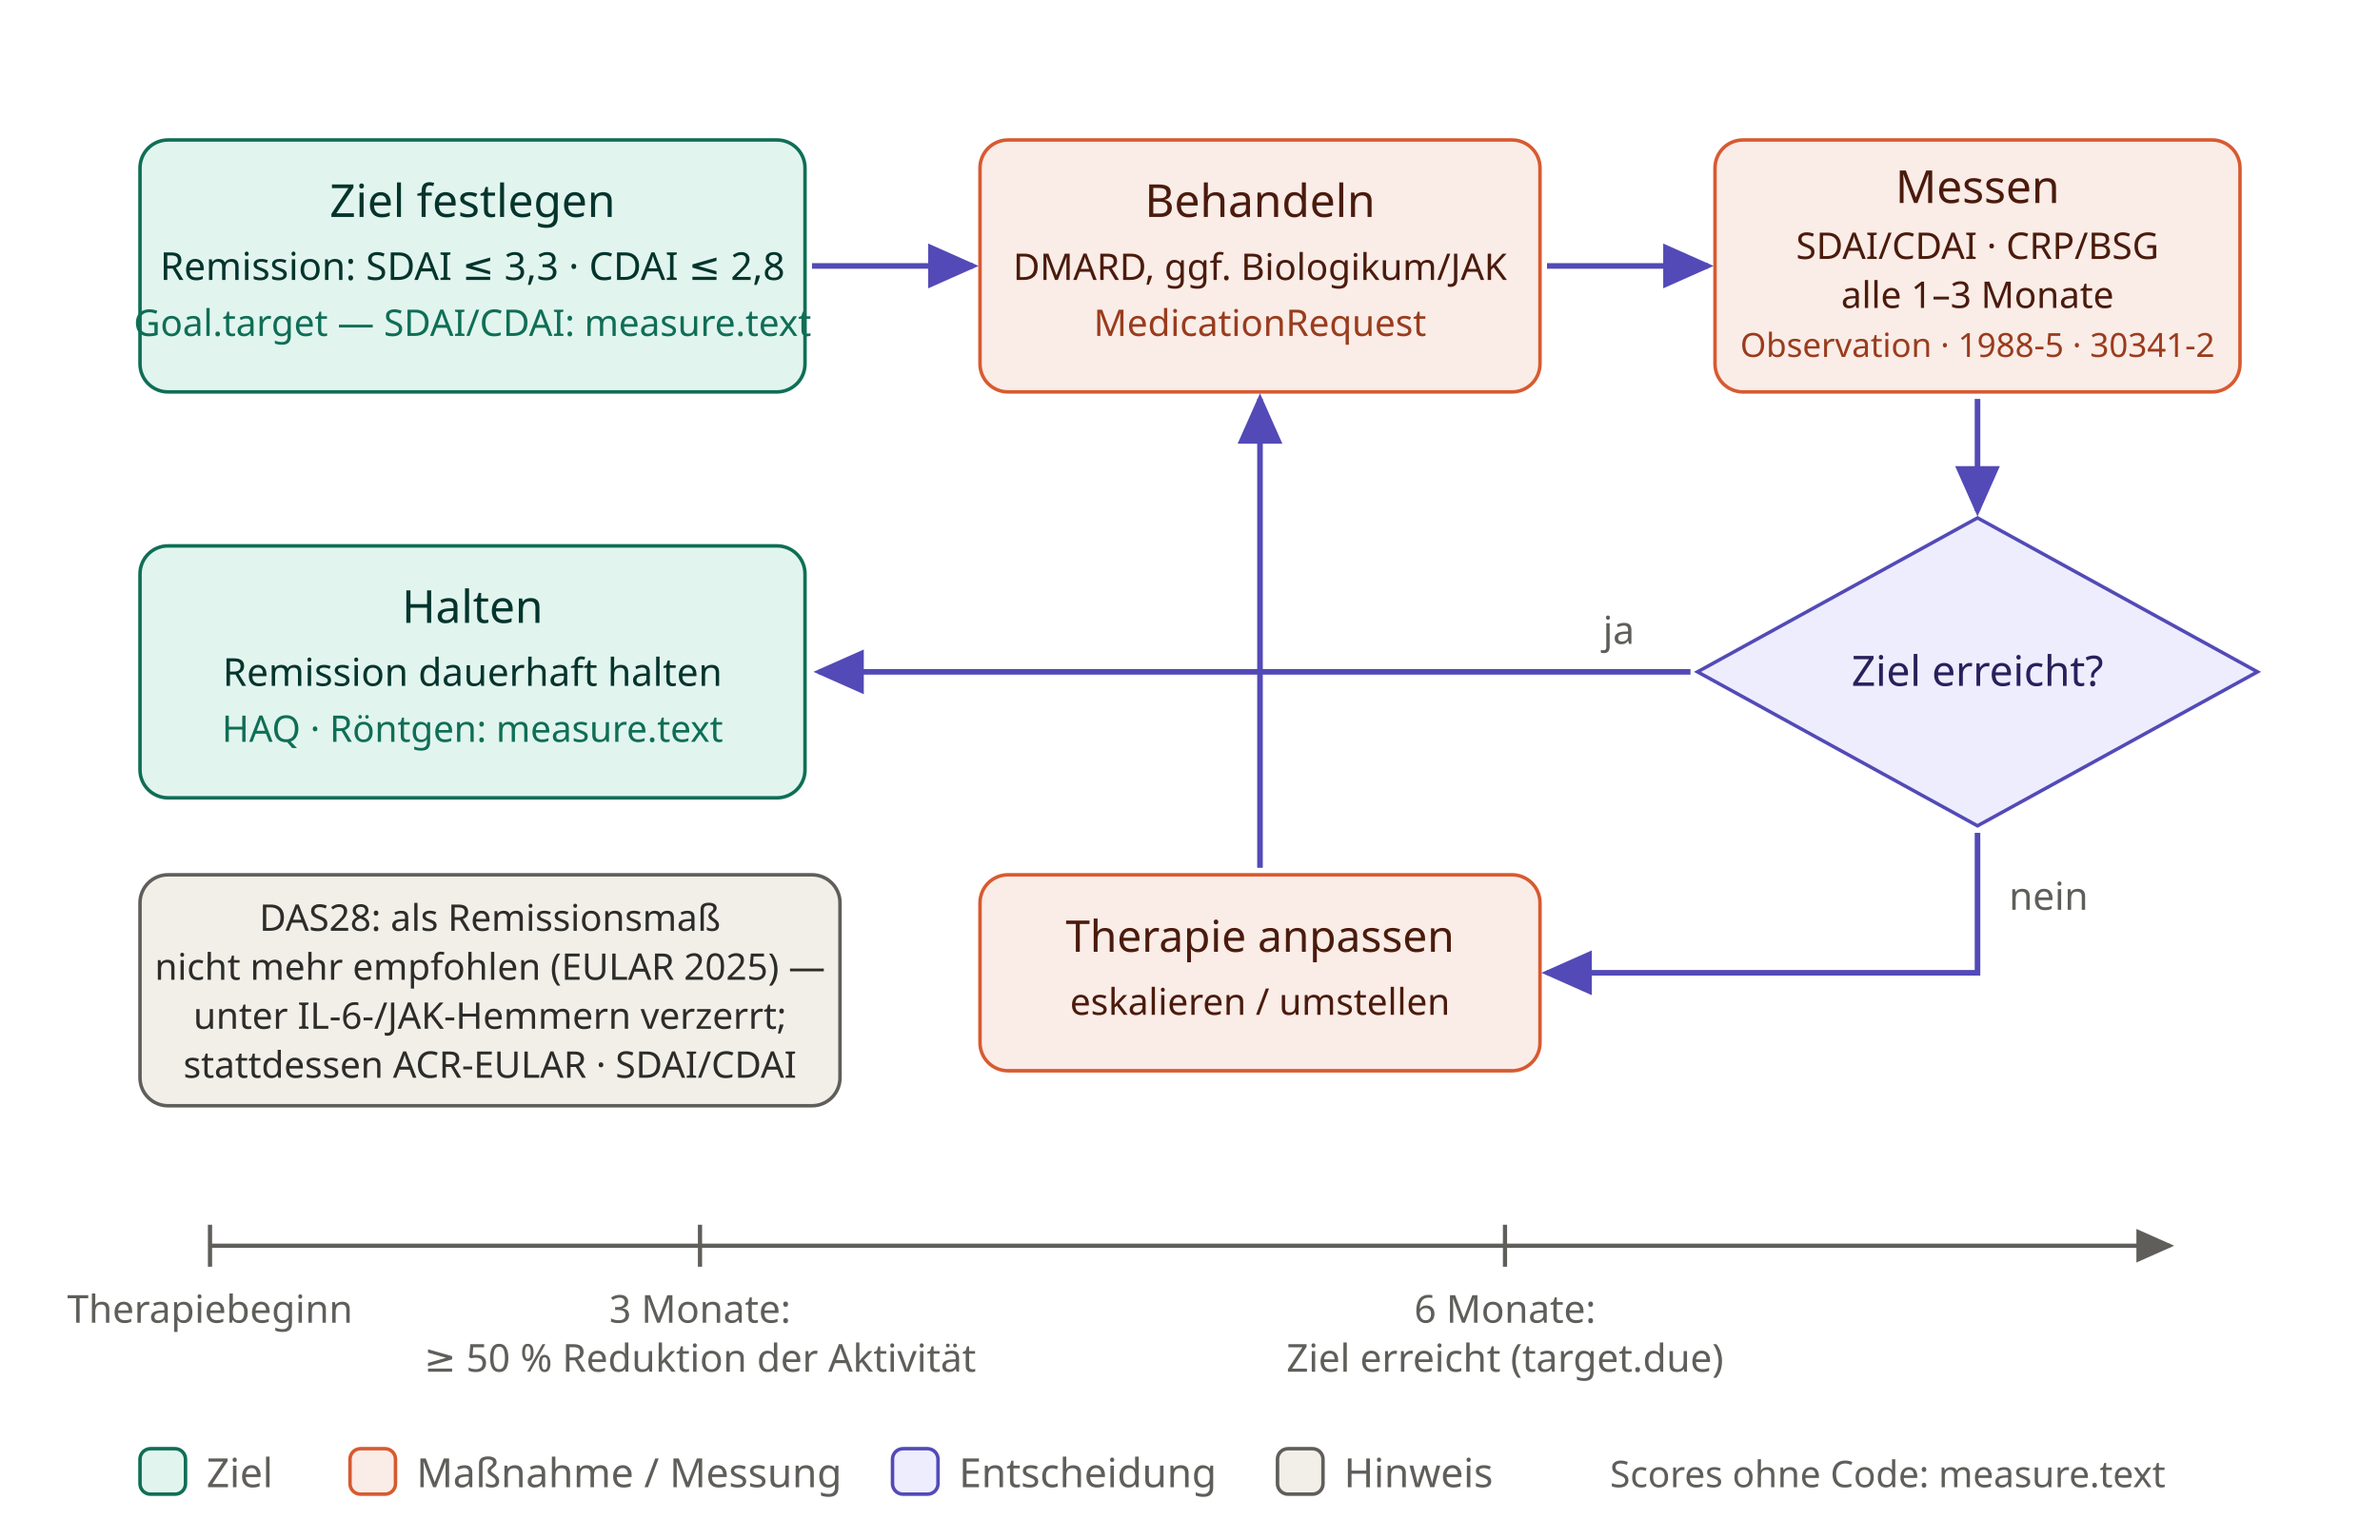
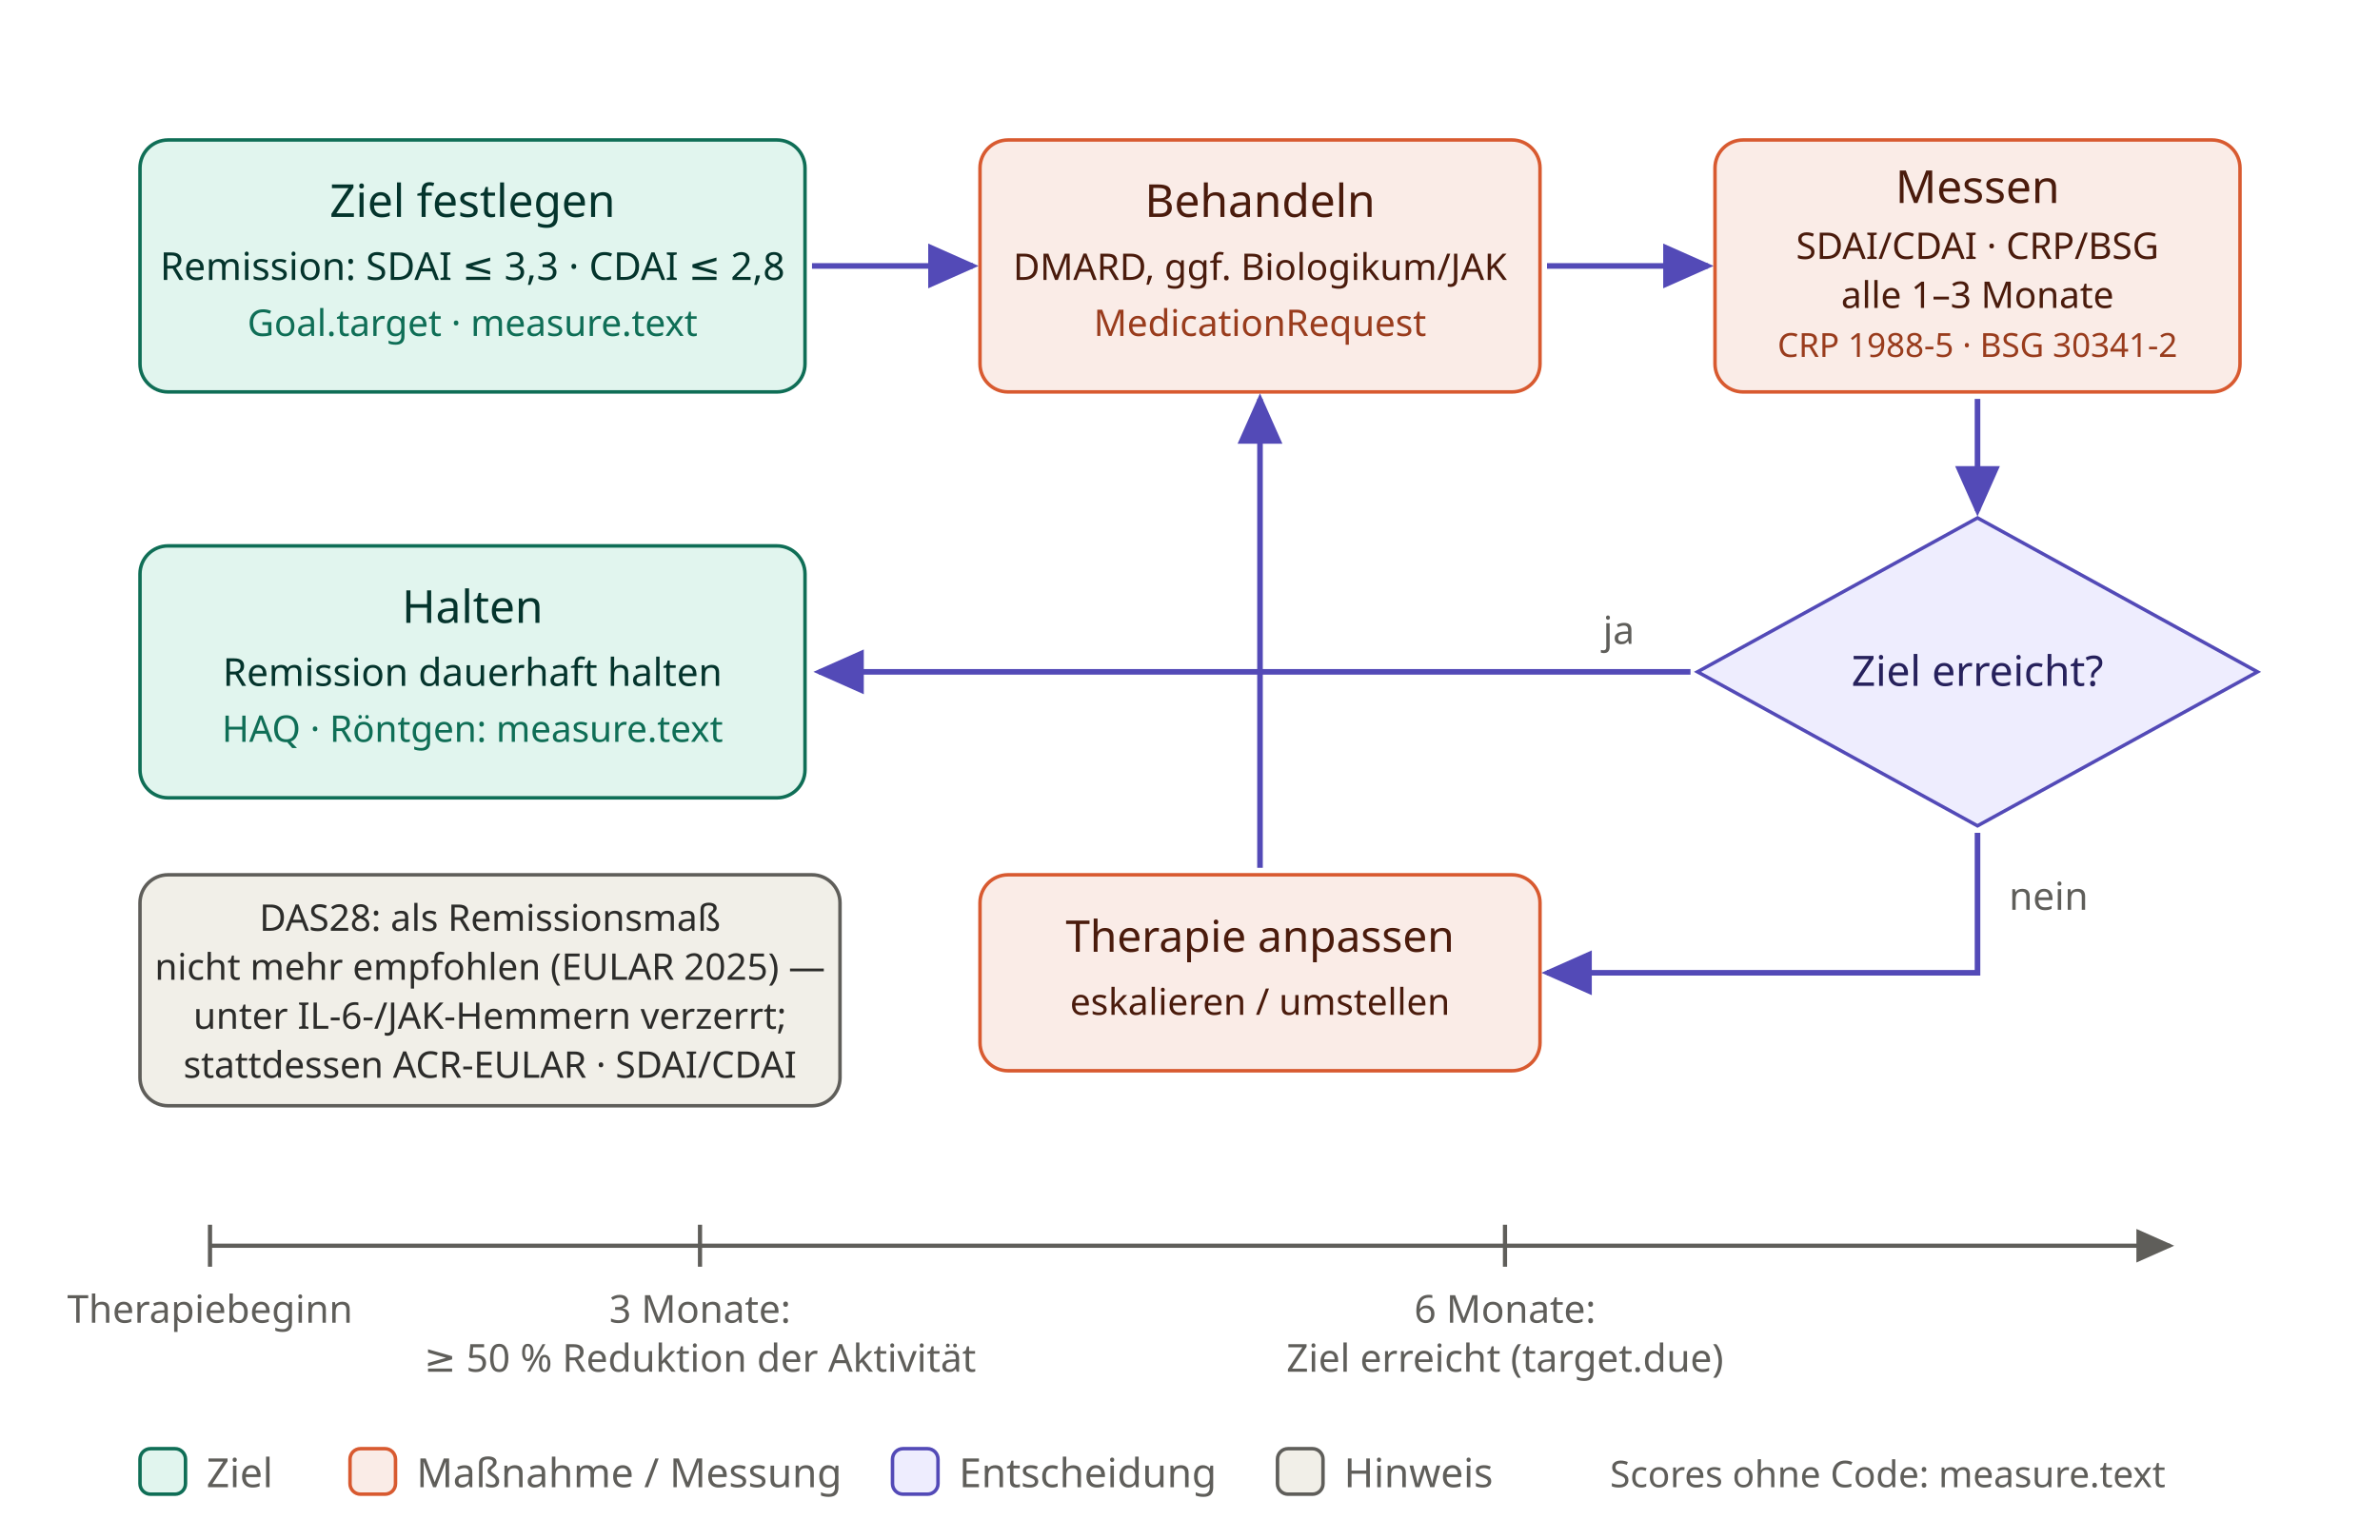
<svg xmlns="http://www.w3.org/2000/svg" width="100%" viewBox="0 0 680 440" role="img" font-family="'Aptos','Segoe UI',system-ui,sans-serif">
  <defs>
    <marker id="arp" markerWidth="10" markerHeight="10" refX="8" refY="4" orient="auto">
      <path d="M0,0 L9,4 L0,8 z" fill="#534AB7" />
    </marker>
    <marker id="argr" markerWidth="10" markerHeight="10" refX="8" refY="4" orient="auto">
      <path d="M0,0 L9,4 L0,8 z" fill="#5F5E5A" />
    </marker>
  </defs>
  <g>
    <rect x="40" y="40" width="190" height="72" rx="8" fill="#E1F5EE" stroke="#0F6E56" />
    <text x="135" y="62" text-anchor="middle" font-size="13" font-weight="500" fill="#04342C">Ziel festlegen</text>
    <text x="135" y="80" text-anchor="middle" font-size="11" fill="#04342C">Remission: SDAI ≤ 3,3 · CDAI ≤ 2,8</text>
-     <text x="135" y="96" text-anchor="middle" font-size="10.5" fill="#0F6E56">Goal.target — SDAI/CDAI: measure.text</text>
+     <text x="135" y="96" text-anchor="middle" font-size="10.5" fill="#0F6E56">Goal.target · measure.text</text>
  </g>
  <line x1="232" y1="76" x2="278" y2="76" stroke="#534AB7" stroke-width="1.6" marker-end="url(#arp)" />
  <g>
    <rect x="280" y="40" width="160" height="72" rx="8" fill="#FAECE7" stroke="#D85A30" />
    <text x="360" y="62" text-anchor="middle" font-size="13" font-weight="500" fill="#4A1B0C">Behandeln</text>
    <text x="360" y="80" text-anchor="middle" font-size="10.5" fill="#4A1B0C">DMARD, ggf. Biologikum/JAK</text>
    <text x="360" y="96" text-anchor="middle" font-size="10.5" fill="#993C1D">MedicationRequest</text>
  </g>
  <line x1="442" y1="76" x2="488" y2="76" stroke="#534AB7" stroke-width="1.6" marker-end="url(#arp)" />
  <g>
    <rect x="490" y="40" width="150" height="72" rx="8" fill="#FAECE7" stroke="#D85A30" />
    <text x="565" y="58" text-anchor="middle" font-size="13" font-weight="500" fill="#4A1B0C">Messen</text>
    <text x="565" y="74" text-anchor="middle" font-size="10.5" fill="#4A1B0C">SDAI/CDAI · CRP/BSG</text>
    <text x="565" y="88" text-anchor="middle" font-size="10.5" fill="#4A1B0C">alle 1–3 Monate</text>
-     <text x="565" y="102" text-anchor="middle" font-size="9.5" fill="#993C1D">Observation · 1988-5 · 30341-2</text>
+     <text x="565" y="102" text-anchor="middle" font-size="9.5" fill="#993C1D">CRP 1988-5 · BSG 30341-2</text>
  </g>
  <line x1="565" y1="114" x2="565" y2="146" stroke="#534AB7" stroke-width="1.6" marker-end="url(#arp)" />
  <polygon points="565,148 645,192 565,236 485,192" fill="#EEEDFE" stroke="#534AB7" />
  <text x="565" y="196" text-anchor="middle" font-size="12" font-weight="500" fill="#26215C">Ziel erreicht?</text>
  <line x1="483" y1="192" x2="234" y2="192" stroke="#534AB7" stroke-width="1.6" marker-end="url(#arp)" />
  <text x="458" y="184" font-size="11" fill="#5F5E5A">ja</text>
  <g>
    <rect x="40" y="156" width="190" height="72" rx="8" fill="#E1F5EE" stroke="#0F6E56" />
    <text x="135" y="178" text-anchor="middle" font-size="13" font-weight="500" fill="#04342C">Halten</text>
    <text x="135" y="196" text-anchor="middle" font-size="11" fill="#04342C">Remission dauerhaft halten</text>
    <text x="135" y="212" text-anchor="middle" font-size="10.5" fill="#0F6E56">HAQ · Röntgen: measure.text</text>
  </g>
  <path d="M565,238 L565,278 L442,278" fill="none" stroke="#534AB7" stroke-width="1.6" marker-end="url(#arp)" />
  <text x="574" y="260" font-size="11" fill="#5F5E5A">nein</text>
  <g>
    <rect x="280" y="250" width="160" height="56" rx="8" fill="#FAECE7" stroke="#D85A30" />
    <text x="360" y="272" text-anchor="middle" font-size="12.5" font-weight="500" fill="#4A1B0C">Therapie anpassen</text>
    <text x="360" y="290" text-anchor="middle" font-size="10.5" fill="#4A1B0C">eskalieren / umstellen</text>
  </g>
  <line x1="360" y1="248" x2="360" y2="114" stroke="#534AB7" stroke-width="1.6" marker-end="url(#arp)" />
  <g>
    <rect x="40" y="250" width="200" height="66" rx="8" fill="#F1EFE8" stroke="#5F5E5A" />
    <text x="140" y="266" text-anchor="middle" font-size="10.5" font-weight="500" fill="#2C2C2A">DAS28: als Remissionsmaß</text>
    <text x="140" y="280" text-anchor="middle" font-size="10.5" fill="#2C2C2A">nicht mehr empfohlen (EULAR 2025) —</text>
    <text x="140" y="294" text-anchor="middle" font-size="10.5" fill="#2C2C2A">unter IL-6-/JAK-Hemmern verzerrt;</text>
    <text x="140" y="308" text-anchor="middle" font-size="10.5" fill="#2C2C2A">stattdessen ACR-EULAR · SDAI/CDAI</text>
  </g>
  <line x1="60" y1="356" x2="620" y2="356" stroke="#5F5E5A" stroke-width="1.2" marker-end="url(#argr)" />
  <line x1="60" y1="350" x2="60" y2="362" stroke="#5F5E5A" stroke-width="1.2" />
  <line x1="200" y1="350" x2="200" y2="362" stroke="#5F5E5A" stroke-width="1.2" />
  <line x1="430" y1="350" x2="430" y2="362" stroke="#5F5E5A" stroke-width="1.2" />
  <text x="60" y="378" text-anchor="middle" font-size="11" fill="#5F5E5A">Therapiebeginn</text>
  <text x="200" y="378" text-anchor="middle" font-size="11" fill="#5F5E5A">3 Monate:</text>
  <text x="200" y="392" text-anchor="middle" font-size="11" fill="#5F5E5A">≥ 50 % Reduktion der Aktivität</text>
  <text x="430" y="378" text-anchor="middle" font-size="11" fill="#5F5E5A">6 Monate:</text>
  <text x="430" y="392" text-anchor="middle" font-size="11" fill="#5F5E5A">Ziel erreicht (target.due)</text>
  <rect x="40" y="414" width="13" height="13" rx="3" fill="#E1F5EE" stroke="#0F6E56" />
  <text x="59" y="425" font-size="11.5" fill="#5F5E5A">Ziel</text>
  <rect x="100" y="414" width="13" height="13" rx="3" fill="#FAECE7" stroke="#D85A30" />
  <text x="119" y="425" font-size="11.5" fill="#5F5E5A">Maßnahme / Messung</text>
  <rect x="255" y="414" width="13" height="13" rx="3" fill="#EEEDFE" stroke="#534AB7" />
  <text x="274" y="425" font-size="11.5" fill="#5F5E5A">Entscheidung</text>
  <rect x="365" y="414" width="13" height="13" rx="3" fill="#F1EFE8" stroke="#5F5E5A" />
  <text x="384" y="425" font-size="11.5" fill="#5F5E5A">Hinweis</text>
  <text x="460" y="425" font-size="10.5" fill="#5F5E5A">Scores ohne Code: measure.text</text>
</svg>
